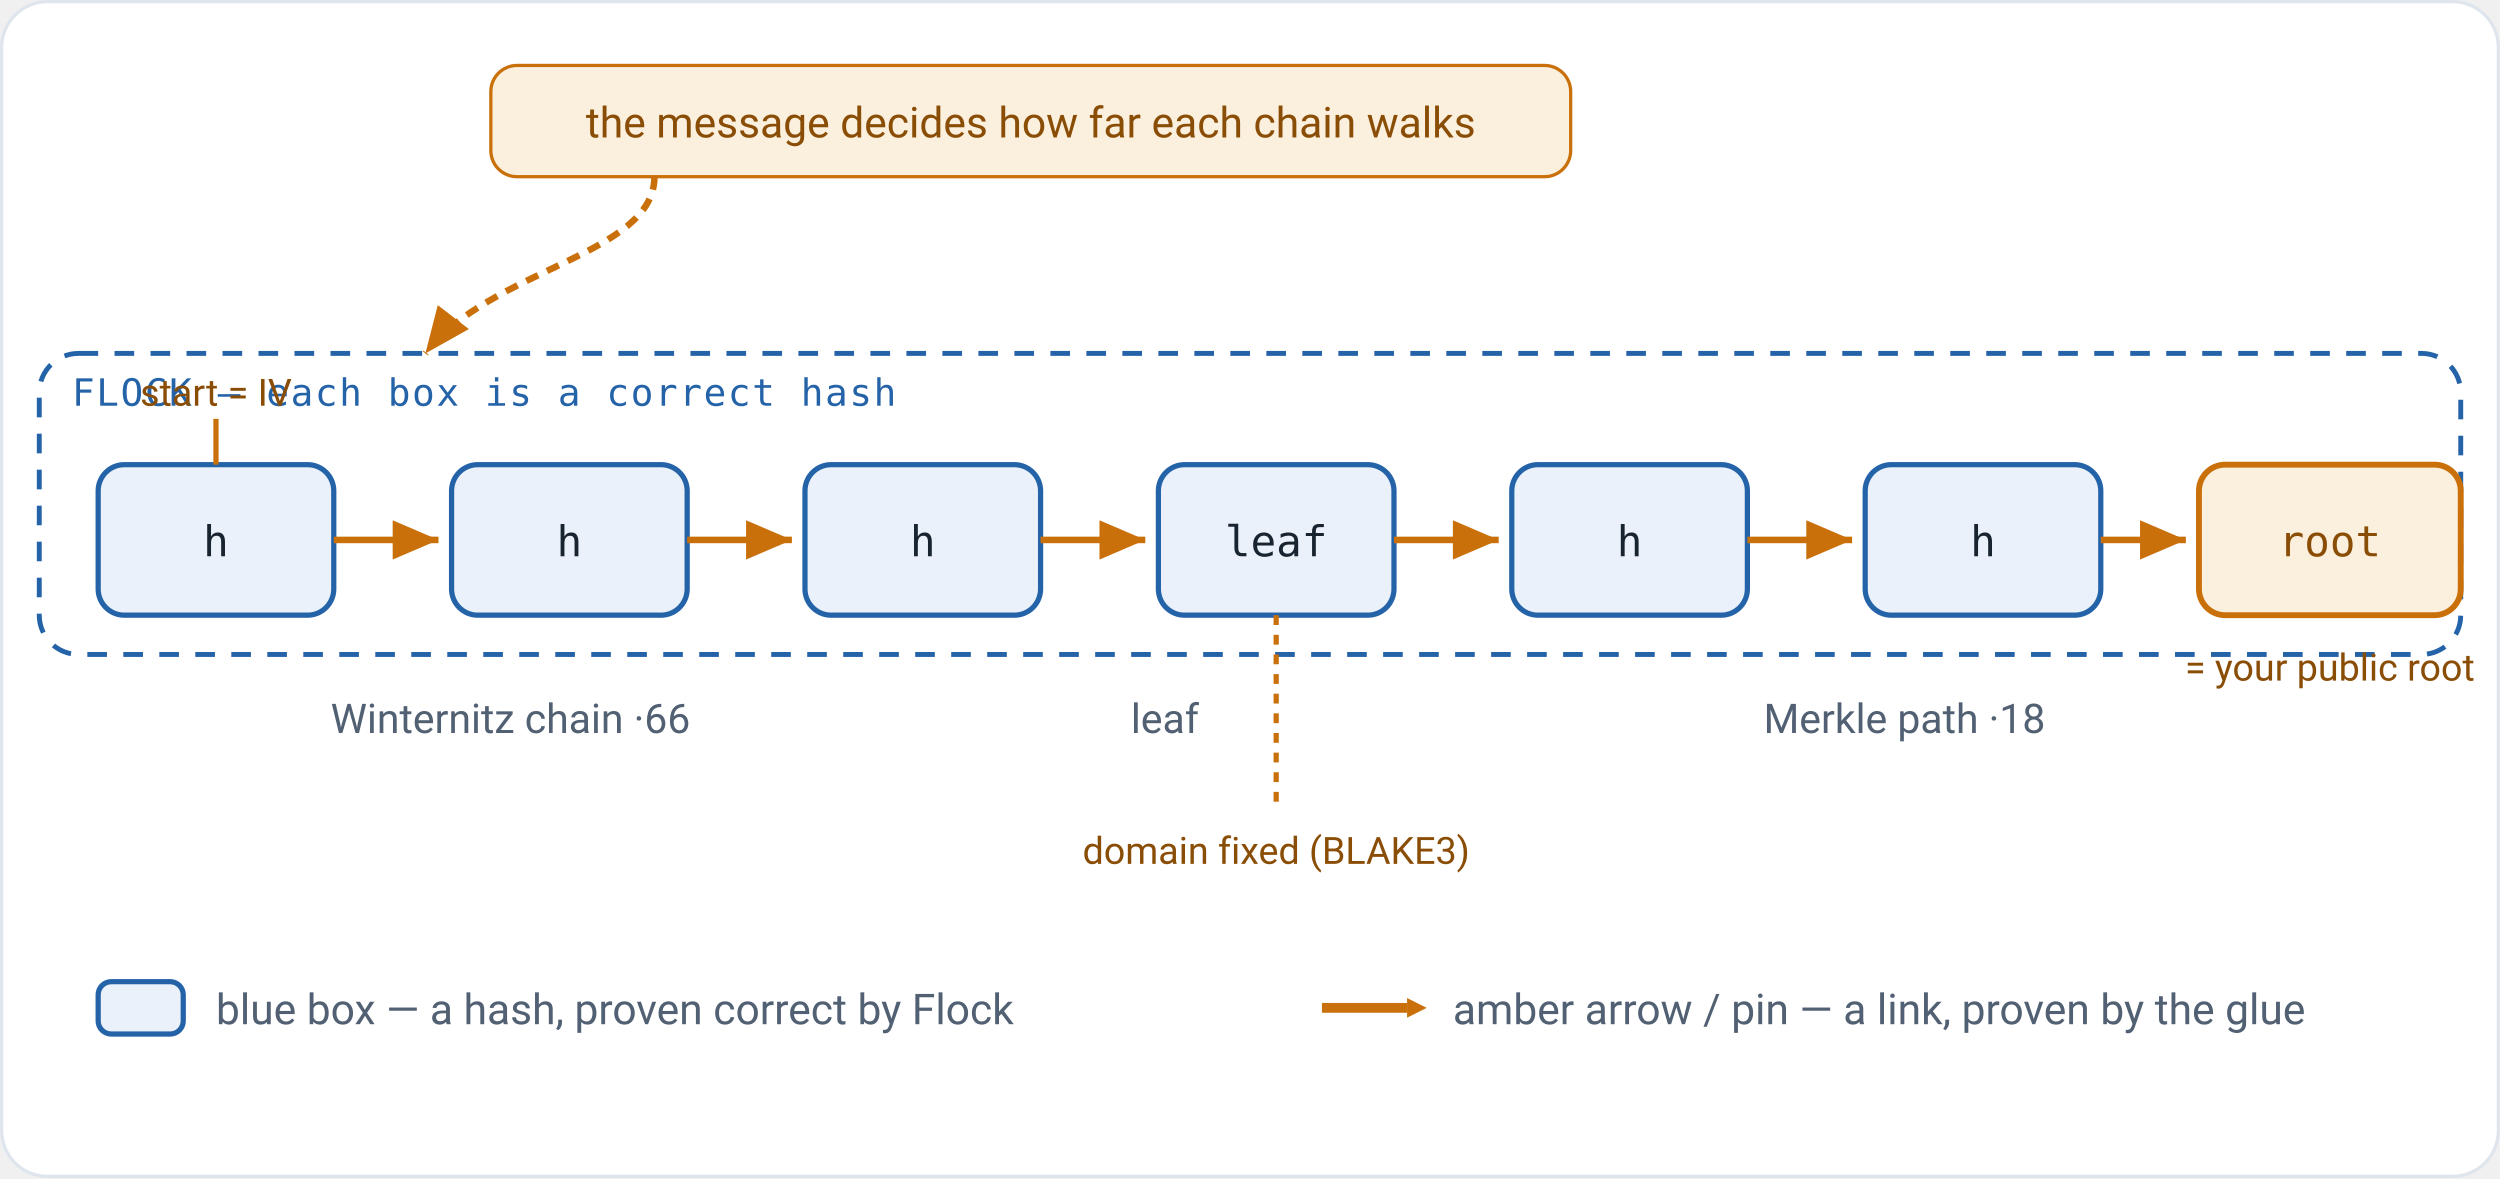
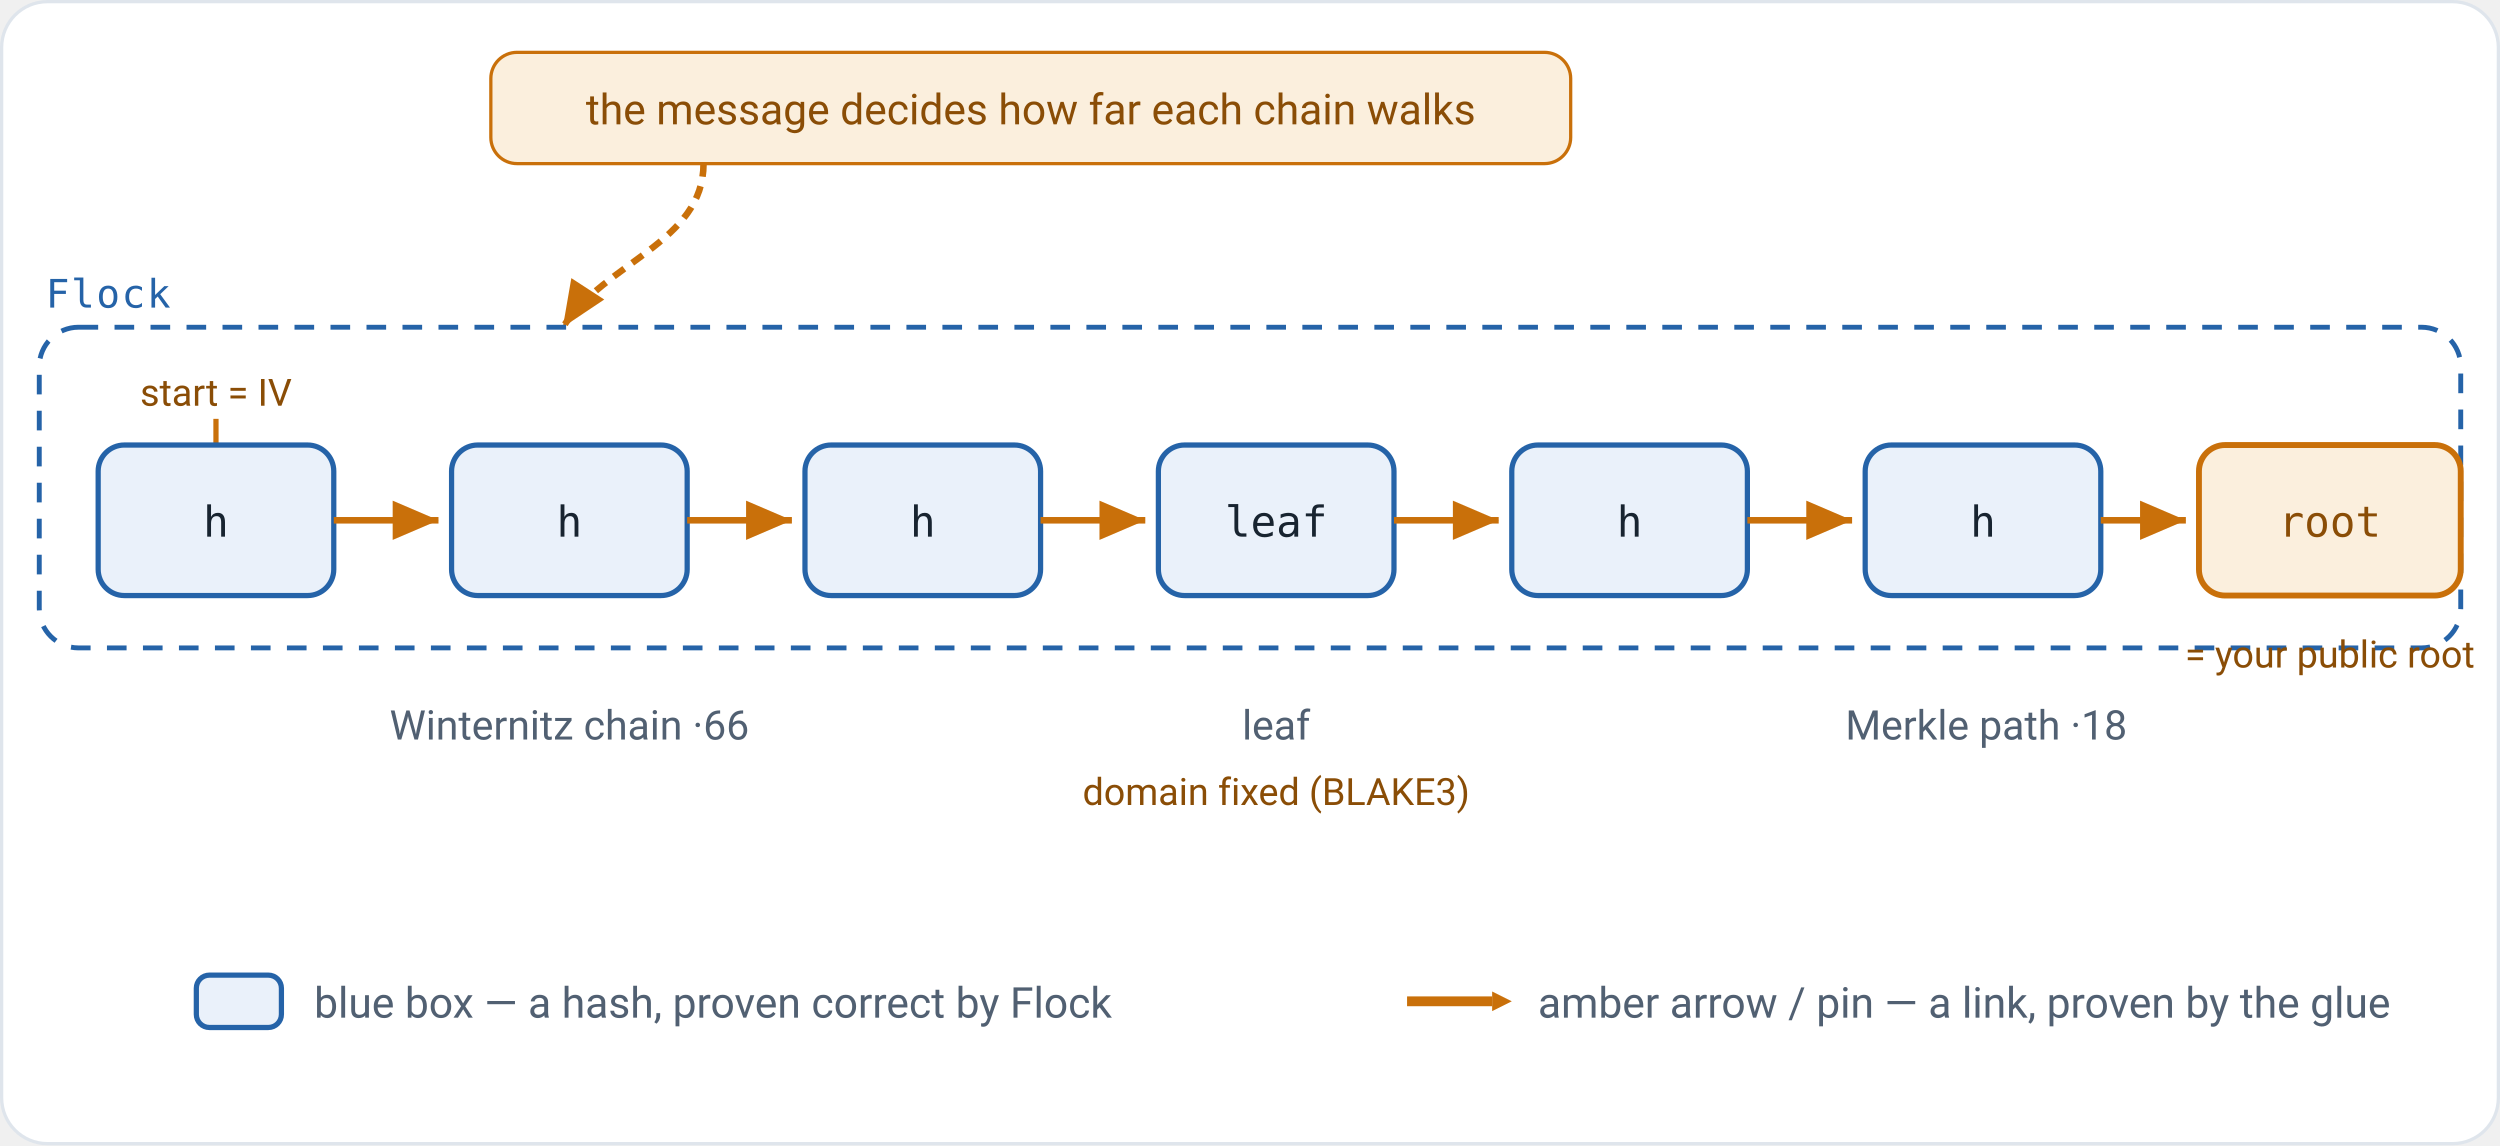
- <svg xmlns="http://www.w3.org/2000/svg" viewBox="0 0 764 360" font-family="system-ui,-apple-system,Segoe UI,Roboto,sans-serif">
+ <svg xmlns="http://www.w3.org/2000/svg" viewBox="0 0 764 350" font-family="system-ui,-apple-system,Segoe UI,Roboto,sans-serif">
  <defs>
    <marker id="ah" markerWidth="9" markerHeight="9" refX="7" refY="3" orient="auto">
      <path d="M0,0 L7,3 L0,6 Z" fill="#c9700a" />
    </marker>
  </defs>
-   <rect x="0.5" y="0.5" width="763" height="359" rx="14" fill="#ffffff" stroke="#dfe5ec" />
-   <rect x="150" y="20" width="330" height="34" rx="8" fill="#fbefdd" stroke="#c9700a" />
-   <text x="315" y="42" text-anchor="middle" font-size="13" fill="#8a4d06">the message decides how far each chain walks</text>
-   <path d="M200,54 C200,78 150,82 130,108" fill="none" stroke="#c9700a" stroke-width="2" stroke-dasharray="4 3" marker-end="url(#ah)" />
-   <rect x="12" y="108" width="740" height="92" rx="12" fill="none" stroke="#2563a8" stroke-width="1.5" stroke-dasharray="6 5" />
-   <text x="22" y="124" font-family="ui-monospace,Menlo,monospace" font-size="11.5" letter-spacing="0.5" fill="#2563a8">FLOCK — each box is a correct hash</text>
-   <text x="156" y="224" text-anchor="middle" font-size="12.5" fill="#516072">Winternitz chain ·66</text>
-   <text x="356" y="224" text-anchor="middle" font-size="12.5" fill="#516072">leaf</text>
-   <text x="582" y="224" text-anchor="middle" font-size="12.5" fill="#516072">Merkle path ·18</text>
+   <rect x="0.5" y="0.5" width="763" height="349" rx="14" fill="#ffffff" stroke="#dfe5ec" />
+   <rect x="150" y="16" width="330" height="34" rx="8" fill="#fbefdd" stroke="#c9700a" />
+   <text x="315" y="38" text-anchor="middle" font-size="13" fill="#8a4d06">the message decides how far each chain walks</text>
+   <path d="M215,50 C215,74 185,80 172,100" fill="none" stroke="#c9700a" stroke-width="2" stroke-dasharray="4 3" marker-end="url(#ah)" />
+   <text x="14" y="94" font-family="ui-monospace,Menlo,monospace" font-size="12" letter-spacing="0.5" fill="#2563a8">Flock</text>
+   <rect x="12" y="100" width="740" height="98" rx="12" fill="none" stroke="#2563a8" stroke-width="1.5" stroke-dasharray="6 5" />
+   <g font-size="11.5" fill="#8a4d06">
+     <text x="66" y="124" text-anchor="middle">start = IV</text>
+     <path d="M66,128 L66,136" stroke="#c9700a" stroke-width="1.6" />
+   </g>
  <g font-family="ui-monospace,Menlo,monospace" font-size="13" text-anchor="middle" fill="#182430">
-     <rect x="30" y="142" width="72" height="46" rx="8" fill="#eaf1fa" stroke="#2563a8" stroke-width="1.6" />
-     <text x="66" y="170">h</text>
-     <rect x="138" y="142" width="72" height="46" rx="8" fill="#eaf1fa" stroke="#2563a8" stroke-width="1.6" />
-     <text x="174" y="170">h</text>
-     <rect x="246" y="142" width="72" height="46" rx="8" fill="#eaf1fa" stroke="#2563a8" stroke-width="1.6" />
-     <text x="282" y="170">h</text>
-     <rect x="354" y="142" width="72" height="46" rx="8" fill="#eaf1fa" stroke="#2563a8" stroke-width="1.6" />
-     <text x="390" y="170">leaf</text>
-     <rect x="462" y="142" width="72" height="46" rx="8" fill="#eaf1fa" stroke="#2563a8" stroke-width="1.6" />
-     <text x="498" y="170">h</text>
-     <rect x="570" y="142" width="72" height="46" rx="8" fill="#eaf1fa" stroke="#2563a8" stroke-width="1.6" />
-     <text x="606" y="170">h</text>
-     <rect x="672" y="142" width="80" height="46" rx="8" fill="#fbefdd" stroke="#c9700a" stroke-width="1.8" />
-     <text x="712" y="170" fill="#8a4d06">root</text>
+     <rect x="30" y="136" width="72" height="46" rx="8" fill="#eaf1fa" stroke="#2563a8" stroke-width="1.6" />
+     <text x="66" y="164">h</text>
+     <rect x="138" y="136" width="72" height="46" rx="8" fill="#eaf1fa" stroke="#2563a8" stroke-width="1.6" />
+     <text x="174" y="164">h</text>
+     <rect x="246" y="136" width="72" height="46" rx="8" fill="#eaf1fa" stroke="#2563a8" stroke-width="1.6" />
+     <text x="282" y="164">h</text>
+     <rect x="354" y="136" width="72" height="46" rx="8" fill="#eaf1fa" stroke="#2563a8" stroke-width="1.6" />
+     <text x="390" y="164">leaf</text>
+     <rect x="462" y="136" width="72" height="46" rx="8" fill="#eaf1fa" stroke="#2563a8" stroke-width="1.6" />
+     <text x="498" y="164">h</text>
+     <rect x="570" y="136" width="72" height="46" rx="8" fill="#eaf1fa" stroke="#2563a8" stroke-width="1.6" />
+     <text x="606" y="164">h</text>
+     <rect x="672" y="136" width="80" height="46" rx="8" fill="#fbefdd" stroke="#c9700a" stroke-width="1.8" />
+     <text x="712" y="164" fill="#8a4d06">root</text>
  </g>
  <g stroke="#c9700a" stroke-width="2" fill="none">
-     <path d="M102,165 L134,165" marker-end="url(#ah)" />
-     <path d="M210,165 L242,165" marker-end="url(#ah)" />
-     <path d="M318,165 L350,165" marker-end="url(#ah)" />
-     <path d="M426,165 L458,165" marker-end="url(#ah)" />
-     <path d="M534,165 L566,165" marker-end="url(#ah)" />
-     <path d="M642,165 L668,165" marker-end="url(#ah)" />
+     <path d="M102,159 L134,159" marker-end="url(#ah)" />
+     <path d="M210,159 L242,159" marker-end="url(#ah)" />
+     <path d="M318,159 L350,159" marker-end="url(#ah)" />
+     <path d="M426,159 L458,159" marker-end="url(#ah)" />
+     <path d="M534,159 L566,159" marker-end="url(#ah)" />
+     <path d="M642,159 L668,159" marker-end="url(#ah)" />
  </g>
-   <g font-size="11.5" fill="#8a4d06">
-     <path d="M66,142 L66,128" stroke="#c9700a" stroke-width="1.6" />
-     <text x="66" y="124" text-anchor="middle">start = IV</text>
-     <path d="M390,188 L390,248" stroke="#c9700a" stroke-width="1.6" stroke-dasharray="3 3" />
-     <text x="390" y="264" text-anchor="middle">domain fixed (BLAKE3)</text>
-     <text x="712" y="208" text-anchor="middle">= your public root</text>
+   <text x="712" y="204" text-anchor="middle" font-size="11.5" fill="#8a4d06">= your public root</text>
+   <g font-size="12.5" fill="#516072" text-anchor="middle">
+     <text x="174" y="226">Winternitz chain ·66</text>
+     <text x="390" y="226">leaf</text>
+     <text x="607" y="226">Merkle path ·18</text>
  </g>
+   <text x="390" y="246" text-anchor="middle" font-size="11.5" fill="#8a4d06">domain fixed (BLAKE3)</text>
  <g font-size="13" fill="#516072">
-     <rect x="30" y="300" width="26" height="16" rx="4" fill="#eaf1fa" stroke="#2563a8" stroke-width="1.6" />
-     <text x="66" y="313">blue box — a hash, proven correct by Flock</text>
-     <line x1="404" y1="308" x2="430" y2="308" stroke="#c9700a" stroke-width="3" />
-     <path d="M430,305 l6,3 l-6,3 z" fill="#c9700a" />
-     <text x="444" y="313">amber arrow / pin — a link, proven by the glue</text>
+     <rect x="60" y="298" width="26" height="16" rx="4" fill="#eaf1fa" stroke="#2563a8" stroke-width="1.6" />
+     <text x="96" y="311">blue box — a hash, proven correct by Flock</text>
+     <line x1="430" y1="306" x2="456" y2="306" stroke="#c9700a" stroke-width="3" />
+     <path d="M456,303 l6,3 l-6,3 z" fill="#c9700a" />
+     <text x="470" y="311">amber arrow / pin — a link, proven by the glue</text>
  </g>
</svg>
